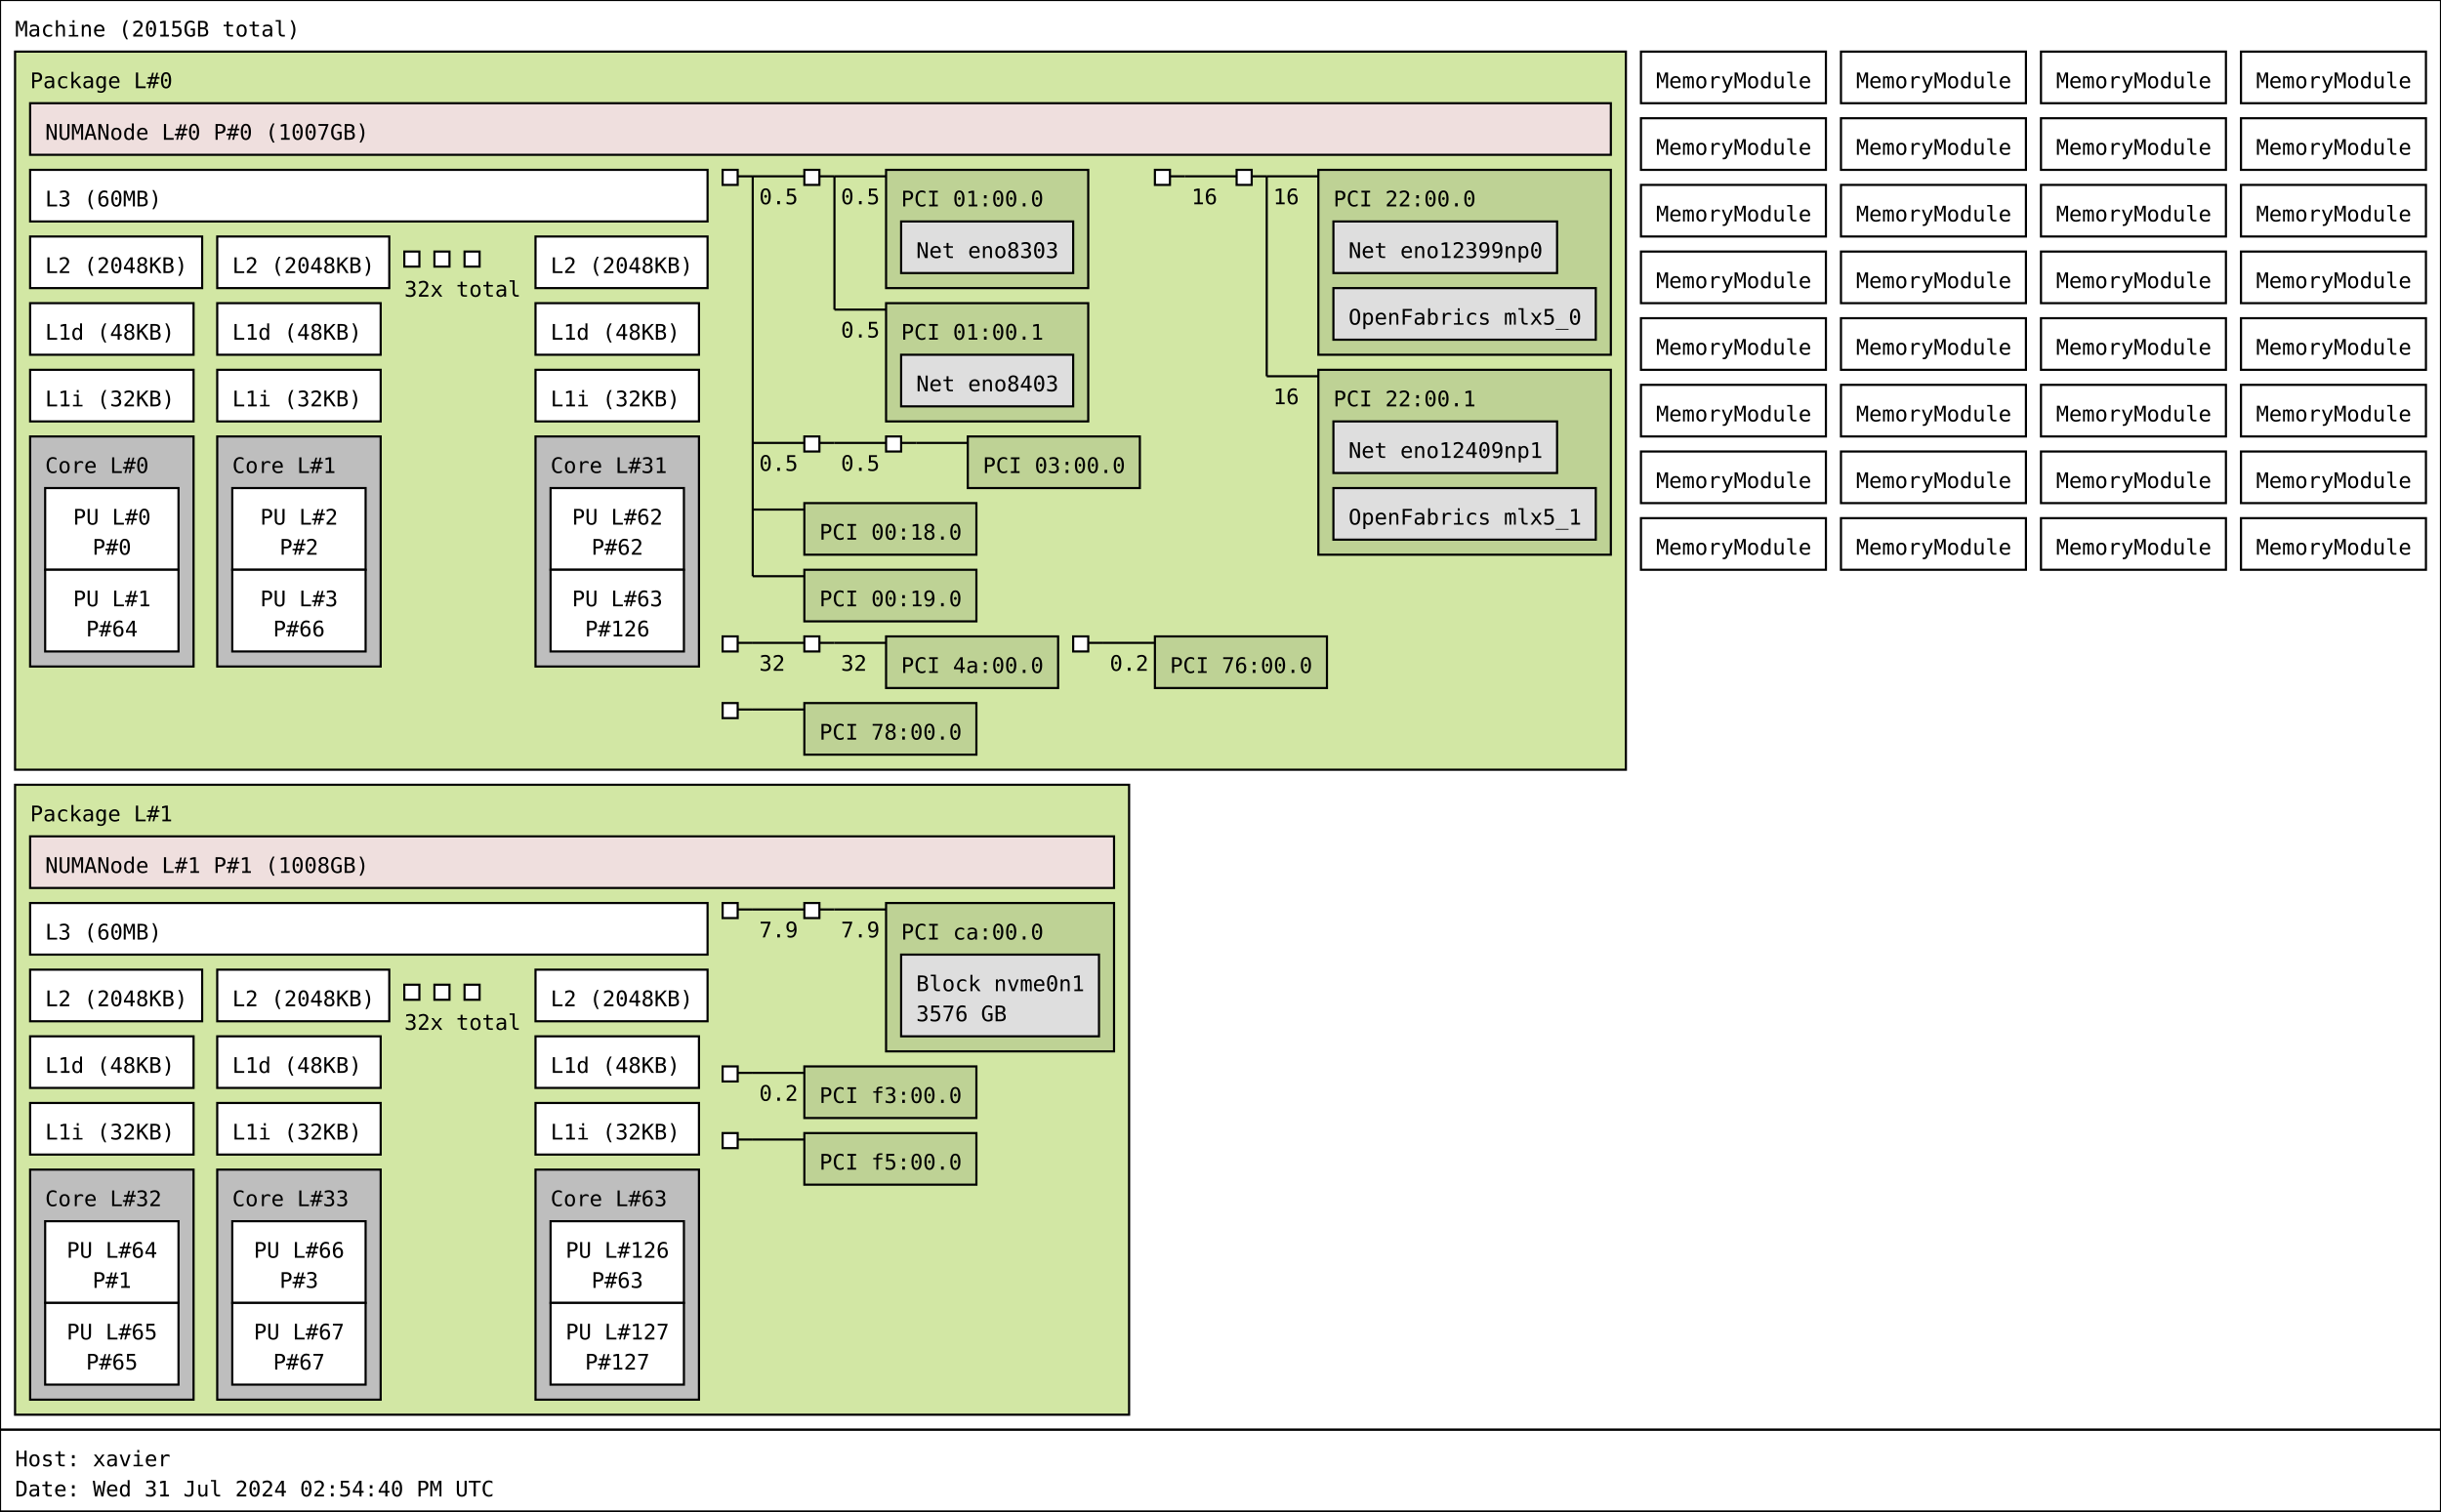
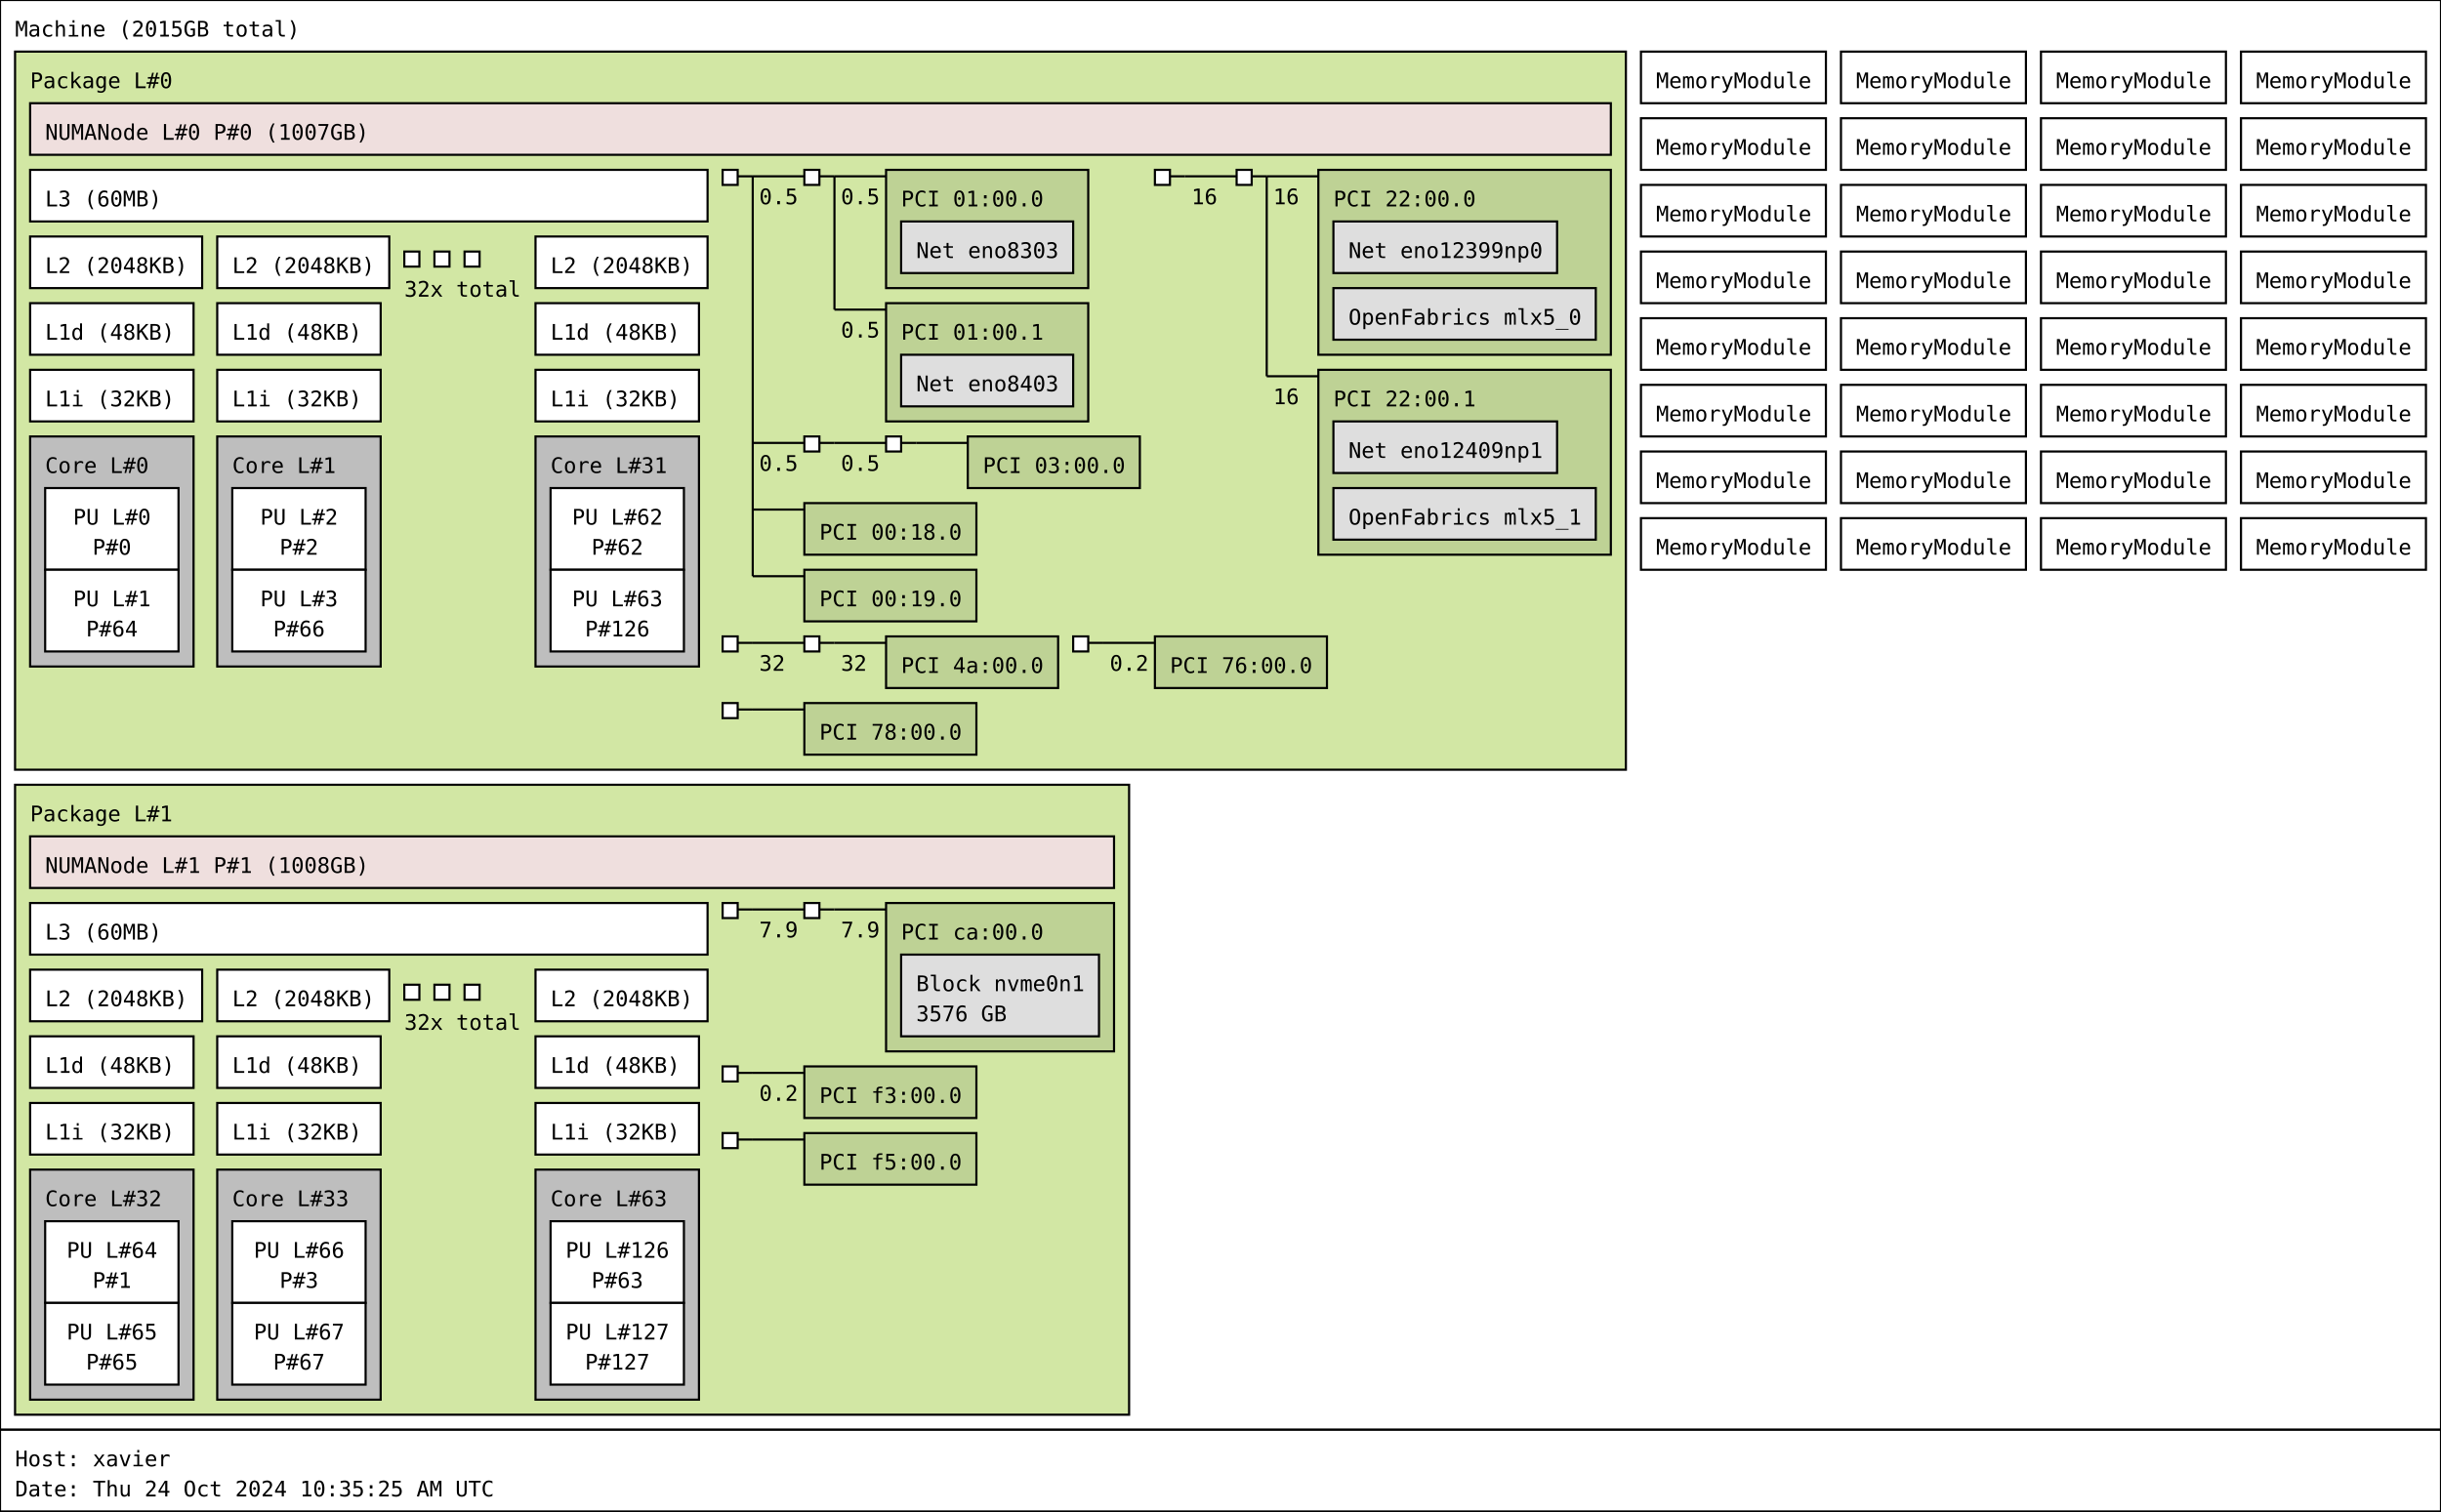
<svg xmlns="http://www.w3.org/2000/svg" width="1135px" height="703px" viewBox="0 0 1135px 703px" version="1.1">
  <rect id="Machine_0_rect" class="Machine" x="0" y="0" width="1135" height="665" fill="rgb(255,255,255)" stroke="rgb(0,0,0)" stroke-width="1" />
  <text id="Machine_0_text" class="Machine" font-family="Monospace" x="7" y="17" fill="rgb(0,0,0)" font-size="10px">Machine (2015GB total)</text>
  <rect id="Package_0_rect" class="Package" x="7" y="24" width="749" height="334" fill="rgb(210,231,164)" stroke="rgb(0,0,0)" stroke-width="1" />
  <text id="Package_0_text" class="Package" font-family="Monospace" x="14" y="41" fill="rgb(0,0,0)" font-size="10px">Package L#0</text>
  <rect id="L3_0_rect" class="L3" x="14" y="79" width="315" height="24" fill="rgb(255,255,255)" stroke="rgb(0,0,0)" stroke-width="1" />
  <text id="L3_0_text" class="L3" font-family="Monospace" x="21" y="96" fill="rgb(0,0,0)" font-size="10px">L3 (60MB)</text>
  <rect id="L2_0_rect" class="L2" x="14" y="110" width="80" height="24" fill="rgb(255,255,255)" stroke="rgb(0,0,0)" stroke-width="1" />
  <text id="L2_0_text" class="L2" font-family="Monospace" x="21" y="127" fill="rgb(0,0,0)" font-size="10px">L2 (2048KB)</text>
  <rect id="L1d_0_rect" class="L1d" x="14" y="141" width="76" height="24" fill="rgb(255,255,255)" stroke="rgb(0,0,0)" stroke-width="1" />
  <text id="L1d_0_text" class="L1d" font-family="Monospace" x="21" y="158" fill="rgb(0,0,0)" font-size="10px">L1d (48KB)</text>
  <rect id="L1i_0_rect" class="L1i" x="14" y="172" width="76" height="24" fill="rgb(255,255,255)" stroke="rgb(0,0,0)" stroke-width="1" />
  <text id="L1i_0_text" class="L1i" font-family="Monospace" x="21" y="189" fill="rgb(0,0,0)" font-size="10px">L1i (32KB)</text>
  <rect id="Core_0_rect" class="Core" x="14" y="203" width="76" height="107" fill="rgb(190,190,190)" stroke="rgb(0,0,0)" stroke-width="1" />
  <text id="Core_0_text" class="Core" font-family="Monospace" x="21" y="220" fill="rgb(0,0,0)" font-size="10px">Core L#0</text>
  <rect id="PU_0_rect" class="PU" x="21" y="227" width="62" height="38" fill="rgb(255,255,255)" stroke="rgb(0,0,0)" stroke-width="1" />
  <text id="PU_0_text" class="PU" font-family="Monospace" x="34" y="244" fill="rgb(0,0,0)" font-size="10px">PU L#0</text>
  <text id="PU_0_text_1" class="PU" font-family="Monospace" x="43" y="258" fill="rgb(0,0,0)" font-size="10px">P#0</text>
  <rect id="PU_1_rect" class="PU" x="21" y="265" width="62" height="38" fill="rgb(255,255,255)" stroke="rgb(0,0,0)" stroke-width="1" />
  <text id="PU_1_text" class="PU" font-family="Monospace" x="34" y="282" fill="rgb(0,0,0)" font-size="10px">PU L#1</text>
  <text id="PU_1_text_1" class="PU" font-family="Monospace" x="40" y="296" fill="rgb(0,0,0)" font-size="10px">P#64</text>
  <rect id="L2_1_rect" class="L2" x="101" y="110" width="80" height="24" fill="rgb(255,255,255)" stroke="rgb(0,0,0)" stroke-width="1" />
  <text id="L2_1_text" class="L2" font-family="Monospace" x="108" y="127" fill="rgb(0,0,0)" font-size="10px">L2 (2048KB)</text>
  <rect id="L1d_1_rect" class="L1d" x="101" y="141" width="76" height="24" fill="rgb(255,255,255)" stroke="rgb(0,0,0)" stroke-width="1" />
  <text id="L1d_1_text" class="L1d" font-family="Monospace" x="108" y="158" fill="rgb(0,0,0)" font-size="10px">L1d (48KB)</text>
  <rect id="L1i_1_rect" class="L1i" x="101" y="172" width="76" height="24" fill="rgb(255,255,255)" stroke="rgb(0,0,0)" stroke-width="1" />
  <text id="L1i_1_text" class="L1i" font-family="Monospace" x="108" y="189" fill="rgb(0,0,0)" font-size="10px">L1i (32KB)</text>
  <rect id="Core_1_rect" class="Core" x="101" y="203" width="76" height="107" fill="rgb(190,190,190)" stroke="rgb(0,0,0)" stroke-width="1" />
  <text id="Core_1_text" class="Core" font-family="Monospace" x="108" y="220" fill="rgb(0,0,0)" font-size="10px">Core L#1</text>
  <rect id="PU_2_rect" class="PU" x="108" y="227" width="62" height="38" fill="rgb(255,255,255)" stroke="rgb(0,0,0)" stroke-width="1" />
  <text id="PU_2_text" class="PU" font-family="Monospace" x="121" y="244" fill="rgb(0,0,0)" font-size="10px">PU L#2</text>
  <text id="PU_2_text_1" class="PU" font-family="Monospace" x="130" y="258" fill="rgb(0,0,0)" font-size="10px">P#2</text>
  <rect id="PU_3_rect" class="PU" x="108" y="265" width="62" height="38" fill="rgb(255,255,255)" stroke="rgb(0,0,0)" stroke-width="1" />
  <text id="PU_3_text" class="PU" font-family="Monospace" x="121" y="282" fill="rgb(0,0,0)" font-size="10px">PU L#3</text>
  <text id="PU_3_text_1" class="PU" font-family="Monospace" x="127" y="296" fill="rgb(0,0,0)" font-size="10px">P#66</text>
  <rect id="L2_2_rect" class="L2" x="188" y="117" width="7" height="7" fill="rgb(255,255,255)" stroke="rgb(0,0,0)" stroke-width="1" />
  <rect id="L2_2_rect" class="L2" x="202" y="117" width="7" height="7" fill="rgb(255,255,255)" stroke="rgb(0,0,0)" stroke-width="1" />
  <rect id="L2_2_rect" class="L2" x="216" y="117" width="7" height="7" fill="rgb(255,255,255)" stroke="rgb(0,0,0)" stroke-width="1" />
  <text id="L2_2_text" class="L2" font-family="Monospace" x="188" y="138" fill="rgb(0,0,0)" font-size="10px">32x total</text>
  <rect id="L2_31_rect" class="L2" x="249" y="110" width="80" height="24" fill="rgb(255,255,255)" stroke="rgb(0,0,0)" stroke-width="1" />
  <text id="L2_31_text" class="L2" font-family="Monospace" x="256" y="127" fill="rgb(0,0,0)" font-size="10px">L2 (2048KB)</text>
  <rect id="L1d_31_rect" class="L1d" x="249" y="141" width="76" height="24" fill="rgb(255,255,255)" stroke="rgb(0,0,0)" stroke-width="1" />
  <text id="L1d_31_text" class="L1d" font-family="Monospace" x="256" y="158" fill="rgb(0,0,0)" font-size="10px">L1d (48KB)</text>
  <rect id="L1i_31_rect" class="L1i" x="249" y="172" width="76" height="24" fill="rgb(255,255,255)" stroke="rgb(0,0,0)" stroke-width="1" />
  <text id="L1i_31_text" class="L1i" font-family="Monospace" x="256" y="189" fill="rgb(0,0,0)" font-size="10px">L1i (32KB)</text>
  <rect id="Core_31_rect" class="Core" x="249" y="203" width="76" height="107" fill="rgb(190,190,190)" stroke="rgb(0,0,0)" stroke-width="1" />
  <text id="Core_31_text" class="Core" font-family="Monospace" x="256" y="220" fill="rgb(0,0,0)" font-size="10px">Core L#31</text>
  <rect id="PU_62_rect" class="PU" x="256" y="227" width="62" height="38" fill="rgb(255,255,255)" stroke="rgb(0,0,0)" stroke-width="1" />
  <text id="PU_62_text" class="PU" font-family="Monospace" x="266" y="244" fill="rgb(0,0,0)" font-size="10px">PU L#62</text>
  <text id="PU_62_text_1" class="PU" font-family="Monospace" x="275" y="258" fill="rgb(0,0,0)" font-size="10px">P#62</text>
  <rect id="PU_63_rect" class="PU" x="256" y="265" width="62" height="38" fill="rgb(255,255,255)" stroke="rgb(0,0,0)" stroke-width="1" />
  <text id="PU_63_text" class="PU" font-family="Monospace" x="266" y="282" fill="rgb(0,0,0)" font-size="10px">PU L#63</text>
  <text id="PU_63_text_1" class="PU" font-family="Monospace" x="272" y="296" fill="rgb(0,0,0)" font-size="10px">P#126</text>
  <rect id="NUMANode_0_rect" class="NUMANode" x="14" y="48" width="735" height="24" fill="rgb(239,223,222)" stroke="rgb(0,0,0)" stroke-width="1" />
  <text id="NUMANode_0_text" class="NUMANode" font-family="Monospace" x="21" y="65" fill="rgb(0,0,0)" font-size="10px">NUMANode L#0 P#0 (1007GB)</text>
  <rect id="HostBridge_0_rect" class="HostBridge" x="336" y="79" width="7" height="7" fill="rgb(255,255,255)" stroke="rgb(0,0,0)" stroke-width="1" />
  <line id="HostBridge_0_line" class="HostBridge" x1="343" y1="82" x2="350" y2="82" stroke="rgb(0,0,0)" stroke-width="1" />
  <line id="HostBridge_0_line_2" class="HostBridge" x1="350" y1="82" x2="374" y2="82" stroke="rgb(0,0,0)" stroke-width="1" />
  <text id="HostBridge_0_text_2" class="HostBridge" font-family="Monospace" x="353" y="95" fill="rgb(0,0,0)" font-size="10px">0.5</text>
  <line id="HostBridge_0_line_3" class="HostBridge" x1="350" y1="206" x2="374" y2="206" stroke="rgb(0,0,0)" stroke-width="1" />
  <text id="HostBridge_0_text_3" class="HostBridge" font-family="Monospace" x="353" y="219" fill="rgb(0,0,0)" font-size="10px">0.5</text>
  <line id="HostBridge_0_line_4" class="HostBridge" x1="350" y1="237" x2="374" y2="237" stroke="rgb(0,0,0)" stroke-width="1" />
  <line id="HostBridge_0_line_5" class="HostBridge" x1="350" y1="268" x2="374" y2="268" stroke="rgb(0,0,0)" stroke-width="1" />
  <line id="HostBridge_0_line_1" class="HostBridge" x1="350" y1="82" x2="350" y2="268" stroke="rgb(0,0,0)" stroke-width="1" />
  <rect id="PCIBridge_1_rect" class="PCIBridge" x="374" y="79" width="7" height="7" fill="rgb(255,255,255)" stroke="rgb(0,0,0)" stroke-width="1" />
  <line id="PCIBridge_1_line" class="PCIBridge" x1="381" y1="82" x2="388" y2="82" stroke="rgb(0,0,0)" stroke-width="1" />
  <line id="PCIBridge_1_line_2" class="PCIBridge" x1="388" y1="82" x2="412" y2="82" stroke="rgb(0,0,0)" stroke-width="1" />
  <text id="PCIBridge_1_text_2" class="PCIBridge" font-family="Monospace" x="391" y="95" fill="rgb(0,0,0)" font-size="10px">0.5</text>
  <line id="PCIBridge_1_line_3" class="PCIBridge" x1="388" y1="144" x2="412" y2="144" stroke="rgb(0,0,0)" stroke-width="1" />
  <text id="PCIBridge_1_text_3" class="PCIBridge" font-family="Monospace" x="391" y="157" fill="rgb(0,0,0)" font-size="10px">0.5</text>
  <line id="PCIBridge_1_line_1" class="PCIBridge" x1="388" y1="82" x2="388" y2="144" stroke="rgb(0,0,0)" stroke-width="1" />
  <rect id="PCI_0_rect" class="PCI" x="412" y="79" width="94" height="55" fill="rgb(190,210,149)" stroke="rgb(0,0,0)" stroke-width="1" />
  <text id="PCI_0_text" class="PCI" font-family="Monospace" x="419" y="96" fill="rgb(0,0,0)" font-size="10px">PCI 01:00.0</text>
  <rect id="Net_0_rect" class="Net" x="419" y="103" width="80" height="24" fill="rgb(222,222,222)" stroke="rgb(0,0,0)" stroke-width="1" />
  <text id="Net_0_text" class="Net" font-family="Monospace" x="426" y="120" fill="rgb(0,0,0)" font-size="10px">Net eno8303</text>
  <rect id="PCI_1_rect" class="PCI" x="412" y="141" width="94" height="55" fill="rgb(190,210,149)" stroke="rgb(0,0,0)" stroke-width="1" />
  <text id="PCI_1_text" class="PCI" font-family="Monospace" x="419" y="158" fill="rgb(0,0,0)" font-size="10px">PCI 01:00.1</text>
  <rect id="Net_1_rect" class="Net" x="419" y="165" width="80" height="24" fill="rgb(222,222,222)" stroke="rgb(0,0,0)" stroke-width="1" />
  <text id="Net_1_text" class="Net" font-family="Monospace" x="426" y="182" fill="rgb(0,0,0)" font-size="10px">Net eno8403</text>
  <rect id="PCIBridge_2_rect" class="PCIBridge" x="374" y="203" width="7" height="7" fill="rgb(255,255,255)" stroke="rgb(0,0,0)" stroke-width="1" />
  <line id="PCIBridge_2_line" class="PCIBridge" x1="381" y1="206" x2="388" y2="206" stroke="rgb(0,0,0)" stroke-width="1" />
  <line id="PCIBridge_2_line_2" class="PCIBridge" x1="388" y1="206" x2="412" y2="206" stroke="rgb(0,0,0)" stroke-width="1" />
  <text id="PCIBridge_2_text_2" class="PCIBridge" font-family="Monospace" x="391" y="219" fill="rgb(0,0,0)" font-size="10px">0.5</text>
  <line id="PCIBridge_2_line_1" class="PCIBridge" x1="388" y1="206" x2="388" y2="206" stroke="rgb(0,0,0)" stroke-width="1" />
  <rect id="PCIBridge_3_rect" class="PCIBridge" x="412" y="203" width="7" height="7" fill="rgb(255,255,255)" stroke="rgb(0,0,0)" stroke-width="1" />
  <line id="PCIBridge_3_line" class="PCIBridge" x1="419" y1="206" x2="426" y2="206" stroke="rgb(0,0,0)" stroke-width="1" />
  <line id="PCIBridge_3_line_2" class="PCIBridge" x1="426" y1="206" x2="450" y2="206" stroke="rgb(0,0,0)" stroke-width="1" />
  <line id="PCIBridge_3_line_1" class="PCIBridge" x1="426" y1="206" x2="426" y2="206" stroke="rgb(0,0,0)" stroke-width="1" />
  <rect id="PCI_2_rect" class="PCI" x="450" y="203" width="80" height="24" fill="rgb(190,210,149)" stroke="rgb(0,0,0)" stroke-width="1" />
  <text id="PCI_2_text" class="PCI" font-family="Monospace" x="457" y="220" fill="rgb(0,0,0)" font-size="10px">PCI 03:00.0</text>
  <rect id="PCI_3_rect" class="PCI" x="374" y="234" width="80" height="24" fill="rgb(190,210,149)" stroke="rgb(0,0,0)" stroke-width="1" />
  <text id="PCI_3_text" class="PCI" font-family="Monospace" x="381" y="251" fill="rgb(0,0,0)" font-size="10px">PCI 00:18.0</text>
  <rect id="PCI_4_rect" class="PCI" x="374" y="265" width="80" height="24" fill="rgb(190,210,149)" stroke="rgb(0,0,0)" stroke-width="1" />
  <text id="PCI_4_text" class="PCI" font-family="Monospace" x="381" y="282" fill="rgb(0,0,0)" font-size="10px">PCI 00:19.0</text>
  <rect id="HostBridge_4_rect" class="HostBridge" x="537" y="79" width="7" height="7" fill="rgb(255,255,255)" stroke="rgb(0,0,0)" stroke-width="1" />
  <line id="HostBridge_4_line" class="HostBridge" x1="544" y1="82" x2="551" y2="82" stroke="rgb(0,0,0)" stroke-width="1" />
  <line id="HostBridge_4_line_2" class="HostBridge" x1="551" y1="82" x2="575" y2="82" stroke="rgb(0,0,0)" stroke-width="1" />
  <text id="HostBridge_4_text_2" class="HostBridge" font-family="Monospace" x="554" y="95" fill="rgb(0,0,0)" font-size="10px">16</text>
  <line id="HostBridge_4_line_1" class="HostBridge" x1="551" y1="82" x2="551" y2="82" stroke="rgb(0,0,0)" stroke-width="1" />
  <rect id="PCIBridge_5_rect" class="PCIBridge" x="575" y="79" width="7" height="7" fill="rgb(255,255,255)" stroke="rgb(0,0,0)" stroke-width="1" />
  <line id="PCIBridge_5_line" class="PCIBridge" x1="582" y1="82" x2="589" y2="82" stroke="rgb(0,0,0)" stroke-width="1" />
  <line id="PCIBridge_5_line_2" class="PCIBridge" x1="589" y1="82" x2="613" y2="82" stroke="rgb(0,0,0)" stroke-width="1" />
  <text id="PCIBridge_5_text_2" class="PCIBridge" font-family="Monospace" x="592" y="95" fill="rgb(0,0,0)" font-size="10px">16</text>
  <line id="PCIBridge_5_line_3" class="PCIBridge" x1="589" y1="175" x2="613" y2="175" stroke="rgb(0,0,0)" stroke-width="1" />
  <text id="PCIBridge_5_text_3" class="PCIBridge" font-family="Monospace" x="592" y="188" fill="rgb(0,0,0)" font-size="10px">16</text>
  <line id="PCIBridge_5_line_1" class="PCIBridge" x1="589" y1="82" x2="589" y2="175" stroke="rgb(0,0,0)" stroke-width="1" />
  <rect id="PCI_5_rect" class="PCI" x="613" y="79" width="136" height="86" fill="rgb(190,210,149)" stroke="rgb(0,0,0)" stroke-width="1" />
  <text id="PCI_5_text" class="PCI" font-family="Monospace" x="620" y="96" fill="rgb(0,0,0)" font-size="10px">PCI 22:00.0</text>
  <rect id="Net_2_rect" class="Net" x="620" y="103" width="104" height="24" fill="rgb(222,222,222)" stroke="rgb(0,0,0)" stroke-width="1" />
  <text id="Net_2_text" class="Net" font-family="Monospace" x="627" y="120" fill="rgb(0,0,0)" font-size="10px">Net eno12399np0</text>
  <rect id="OpenFabrics_3_rect" class="OpenFabrics" x="620" y="134" width="122" height="24" fill="rgb(222,222,222)" stroke="rgb(0,0,0)" stroke-width="1" />
  <text id="OpenFabrics_3_text" class="OpenFabrics" font-family="Monospace" x="627" y="151" fill="rgb(0,0,0)" font-size="10px">OpenFabrics mlx5_0</text>
  <rect id="PCI_6_rect" class="PCI" x="613" y="172" width="136" height="86" fill="rgb(190,210,149)" stroke="rgb(0,0,0)" stroke-width="1" />
  <text id="PCI_6_text" class="PCI" font-family="Monospace" x="620" y="189" fill="rgb(0,0,0)" font-size="10px">PCI 22:00.1</text>
  <rect id="Net_4_rect" class="Net" x="620" y="196" width="104" height="24" fill="rgb(222,222,222)" stroke="rgb(0,0,0)" stroke-width="1" />
  <text id="Net_4_text" class="Net" font-family="Monospace" x="627" y="213" fill="rgb(0,0,0)" font-size="10px">Net eno12409np1</text>
  <rect id="OpenFabrics_5_rect" class="OpenFabrics" x="620" y="227" width="122" height="24" fill="rgb(222,222,222)" stroke="rgb(0,0,0)" stroke-width="1" />
  <text id="OpenFabrics_5_text" class="OpenFabrics" font-family="Monospace" x="627" y="244" fill="rgb(0,0,0)" font-size="10px">OpenFabrics mlx5_1</text>
  <rect id="HostBridge_6_rect" class="HostBridge" x="336" y="296" width="7" height="7" fill="rgb(255,255,255)" stroke="rgb(0,0,0)" stroke-width="1" />
  <line id="HostBridge_6_line" class="HostBridge" x1="343" y1="299" x2="350" y2="299" stroke="rgb(0,0,0)" stroke-width="1" />
  <line id="HostBridge_6_line_2" class="HostBridge" x1="350" y1="299" x2="374" y2="299" stroke="rgb(0,0,0)" stroke-width="1" />
  <text id="HostBridge_6_text_2" class="HostBridge" font-family="Monospace" x="353" y="312" fill="rgb(0,0,0)" font-size="10px">32</text>
  <line id="HostBridge_6_line_1" class="HostBridge" x1="350" y1="299" x2="350" y2="299" stroke="rgb(0,0,0)" stroke-width="1" />
  <rect id="PCIBridge_7_rect" class="PCIBridge" x="374" y="296" width="7" height="7" fill="rgb(255,255,255)" stroke="rgb(0,0,0)" stroke-width="1" />
  <line id="PCIBridge_7_line" class="PCIBridge" x1="381" y1="299" x2="388" y2="299" stroke="rgb(0,0,0)" stroke-width="1" />
  <line id="PCIBridge_7_line_2" class="PCIBridge" x1="388" y1="299" x2="412" y2="299" stroke="rgb(0,0,0)" stroke-width="1" />
  <text id="PCIBridge_7_text_2" class="PCIBridge" font-family="Monospace" x="391" y="312" fill="rgb(0,0,0)" font-size="10px">32</text>
  <line id="PCIBridge_7_line_1" class="PCIBridge" x1="388" y1="299" x2="388" y2="299" stroke="rgb(0,0,0)" stroke-width="1" />
  <rect id="PCI_7_rect" class="PCI" x="412" y="296" width="80" height="24" fill="rgb(190,210,149)" stroke="rgb(0,0,0)" stroke-width="1" />
  <text id="PCI_7_text" class="PCI" font-family="Monospace" x="419" y="313" fill="rgb(0,0,0)" font-size="10px">PCI 4a:00.0</text>
  <rect id="HostBridge_8_rect" class="HostBridge" x="499" y="296" width="7" height="7" fill="rgb(255,255,255)" stroke="rgb(0,0,0)" stroke-width="1" />
  <line id="HostBridge_8_line" class="HostBridge" x1="506" y1="299" x2="513" y2="299" stroke="rgb(0,0,0)" stroke-width="1" />
  <line id="HostBridge_8_line_2" class="HostBridge" x1="513" y1="299" x2="537" y2="299" stroke="rgb(0,0,0)" stroke-width="1" />
  <text id="HostBridge_8_text_2" class="HostBridge" font-family="Monospace" x="516" y="312" fill="rgb(0,0,0)" font-size="10px">0.2</text>
  <line id="HostBridge_8_line_1" class="HostBridge" x1="513" y1="299" x2="513" y2="299" stroke="rgb(0,0,0)" stroke-width="1" />
  <rect id="PCI_8_rect" class="PCI" x="537" y="296" width="80" height="24" fill="rgb(190,210,149)" stroke="rgb(0,0,0)" stroke-width="1" />
  <text id="PCI_8_text" class="PCI" font-family="Monospace" x="544" y="313" fill="rgb(0,0,0)" font-size="10px">PCI 76:00.0</text>
  <rect id="HostBridge_9_rect" class="HostBridge" x="336" y="327" width="7" height="7" fill="rgb(255,255,255)" stroke="rgb(0,0,0)" stroke-width="1" />
  <line id="HostBridge_9_line" class="HostBridge" x1="343" y1="330" x2="350" y2="330" stroke="rgb(0,0,0)" stroke-width="1" />
  <line id="HostBridge_9_line_2" class="HostBridge" x1="350" y1="330" x2="374" y2="330" stroke="rgb(0,0,0)" stroke-width="1" />
  <line id="HostBridge_9_line_1" class="HostBridge" x1="350" y1="330" x2="350" y2="330" stroke="rgb(0,0,0)" stroke-width="1" />
  <rect id="PCI_9_rect" class="PCI" x="374" y="327" width="80" height="24" fill="rgb(190,210,149)" stroke="rgb(0,0,0)" stroke-width="1" />
  <text id="PCI_9_text" class="PCI" font-family="Monospace" x="381" y="344" fill="rgb(0,0,0)" font-size="10px">PCI 78:00.0</text>
  <rect id="Package_1_rect" class="Package" x="7" y="365" width="518" height="293" fill="rgb(210,231,164)" stroke="rgb(0,0,0)" stroke-width="1" />
  <text id="Package_1_text" class="Package" font-family="Monospace" x="14" y="382" fill="rgb(0,0,0)" font-size="10px">Package L#1</text>
  <rect id="L3_1_rect" class="L3" x="14" y="420" width="315" height="24" fill="rgb(255,255,255)" stroke="rgb(0,0,0)" stroke-width="1" />
  <text id="L3_1_text" class="L3" font-family="Monospace" x="21" y="437" fill="rgb(0,0,0)" font-size="10px">L3 (60MB)</text>
  <rect id="L2_32_rect" class="L2" x="14" y="451" width="80" height="24" fill="rgb(255,255,255)" stroke="rgb(0,0,0)" stroke-width="1" />
  <text id="L2_32_text" class="L2" font-family="Monospace" x="21" y="468" fill="rgb(0,0,0)" font-size="10px">L2 (2048KB)</text>
  <rect id="L1d_32_rect" class="L1d" x="14" y="482" width="76" height="24" fill="rgb(255,255,255)" stroke="rgb(0,0,0)" stroke-width="1" />
  <text id="L1d_32_text" class="L1d" font-family="Monospace" x="21" y="499" fill="rgb(0,0,0)" font-size="10px">L1d (48KB)</text>
  <rect id="L1i_32_rect" class="L1i" x="14" y="513" width="76" height="24" fill="rgb(255,255,255)" stroke="rgb(0,0,0)" stroke-width="1" />
  <text id="L1i_32_text" class="L1i" font-family="Monospace" x="21" y="530" fill="rgb(0,0,0)" font-size="10px">L1i (32KB)</text>
  <rect id="Core_32_rect" class="Core" x="14" y="544" width="76" height="107" fill="rgb(190,190,190)" stroke="rgb(0,0,0)" stroke-width="1" />
  <text id="Core_32_text" class="Core" font-family="Monospace" x="21" y="561" fill="rgb(0,0,0)" font-size="10px">Core L#32</text>
  <rect id="PU_64_rect" class="PU" x="21" y="568" width="62" height="38" fill="rgb(255,255,255)" stroke="rgb(0,0,0)" stroke-width="1" />
  <text id="PU_64_text" class="PU" font-family="Monospace" x="31" y="585" fill="rgb(0,0,0)" font-size="10px">PU L#64</text>
  <text id="PU_64_text_1" class="PU" font-family="Monospace" x="43" y="599" fill="rgb(0,0,0)" font-size="10px">P#1</text>
  <rect id="PU_65_rect" class="PU" x="21" y="606" width="62" height="38" fill="rgb(255,255,255)" stroke="rgb(0,0,0)" stroke-width="1" />
  <text id="PU_65_text" class="PU" font-family="Monospace" x="31" y="623" fill="rgb(0,0,0)" font-size="10px">PU L#65</text>
  <text id="PU_65_text_1" class="PU" font-family="Monospace" x="40" y="637" fill="rgb(0,0,0)" font-size="10px">P#65</text>
  <rect id="L2_33_rect" class="L2" x="101" y="451" width="80" height="24" fill="rgb(255,255,255)" stroke="rgb(0,0,0)" stroke-width="1" />
  <text id="L2_33_text" class="L2" font-family="Monospace" x="108" y="468" fill="rgb(0,0,0)" font-size="10px">L2 (2048KB)</text>
  <rect id="L1d_33_rect" class="L1d" x="101" y="482" width="76" height="24" fill="rgb(255,255,255)" stroke="rgb(0,0,0)" stroke-width="1" />
  <text id="L1d_33_text" class="L1d" font-family="Monospace" x="108" y="499" fill="rgb(0,0,0)" font-size="10px">L1d (48KB)</text>
  <rect id="L1i_33_rect" class="L1i" x="101" y="513" width="76" height="24" fill="rgb(255,255,255)" stroke="rgb(0,0,0)" stroke-width="1" />
  <text id="L1i_33_text" class="L1i" font-family="Monospace" x="108" y="530" fill="rgb(0,0,0)" font-size="10px">L1i (32KB)</text>
  <rect id="Core_33_rect" class="Core" x="101" y="544" width="76" height="107" fill="rgb(190,190,190)" stroke="rgb(0,0,0)" stroke-width="1" />
  <text id="Core_33_text" class="Core" font-family="Monospace" x="108" y="561" fill="rgb(0,0,0)" font-size="10px">Core L#33</text>
  <rect id="PU_66_rect" class="PU" x="108" y="568" width="62" height="38" fill="rgb(255,255,255)" stroke="rgb(0,0,0)" stroke-width="1" />
  <text id="PU_66_text" class="PU" font-family="Monospace" x="118" y="585" fill="rgb(0,0,0)" font-size="10px">PU L#66</text>
  <text id="PU_66_text_1" class="PU" font-family="Monospace" x="130" y="599" fill="rgb(0,0,0)" font-size="10px">P#3</text>
  <rect id="PU_67_rect" class="PU" x="108" y="606" width="62" height="38" fill="rgb(255,255,255)" stroke="rgb(0,0,0)" stroke-width="1" />
  <text id="PU_67_text" class="PU" font-family="Monospace" x="118" y="623" fill="rgb(0,0,0)" font-size="10px">PU L#67</text>
  <text id="PU_67_text_1" class="PU" font-family="Monospace" x="127" y="637" fill="rgb(0,0,0)" font-size="10px">P#67</text>
  <rect id="L2_34_rect" class="L2" x="188" y="458" width="7" height="7" fill="rgb(255,255,255)" stroke="rgb(0,0,0)" stroke-width="1" />
  <rect id="L2_34_rect" class="L2" x="202" y="458" width="7" height="7" fill="rgb(255,255,255)" stroke="rgb(0,0,0)" stroke-width="1" />
  <rect id="L2_34_rect" class="L2" x="216" y="458" width="7" height="7" fill="rgb(255,255,255)" stroke="rgb(0,0,0)" stroke-width="1" />
  <text id="L2_34_text" class="L2" font-family="Monospace" x="188" y="479" fill="rgb(0,0,0)" font-size="10px">32x total</text>
  <rect id="L2_63_rect" class="L2" x="249" y="451" width="80" height="24" fill="rgb(255,255,255)" stroke="rgb(0,0,0)" stroke-width="1" />
  <text id="L2_63_text" class="L2" font-family="Monospace" x="256" y="468" fill="rgb(0,0,0)" font-size="10px">L2 (2048KB)</text>
  <rect id="L1d_63_rect" class="L1d" x="249" y="482" width="76" height="24" fill="rgb(255,255,255)" stroke="rgb(0,0,0)" stroke-width="1" />
  <text id="L1d_63_text" class="L1d" font-family="Monospace" x="256" y="499" fill="rgb(0,0,0)" font-size="10px">L1d (48KB)</text>
  <rect id="L1i_63_rect" class="L1i" x="249" y="513" width="76" height="24" fill="rgb(255,255,255)" stroke="rgb(0,0,0)" stroke-width="1" />
  <text id="L1i_63_text" class="L1i" font-family="Monospace" x="256" y="530" fill="rgb(0,0,0)" font-size="10px">L1i (32KB)</text>
  <rect id="Core_63_rect" class="Core" x="249" y="544" width="76" height="107" fill="rgb(190,190,190)" stroke="rgb(0,0,0)" stroke-width="1" />
  <text id="Core_63_text" class="Core" font-family="Monospace" x="256" y="561" fill="rgb(0,0,0)" font-size="10px">Core L#63</text>
  <rect id="PU_126_rect" class="PU" x="256" y="568" width="62" height="38" fill="rgb(255,255,255)" stroke="rgb(0,0,0)" stroke-width="1" />
  <text id="PU_126_text" class="PU" font-family="Monospace" x="263" y="585" fill="rgb(0,0,0)" font-size="10px">PU L#126</text>
  <text id="PU_126_text_1" class="PU" font-family="Monospace" x="275" y="599" fill="rgb(0,0,0)" font-size="10px">P#63</text>
  <rect id="PU_127_rect" class="PU" x="256" y="606" width="62" height="38" fill="rgb(255,255,255)" stroke="rgb(0,0,0)" stroke-width="1" />
  <text id="PU_127_text" class="PU" font-family="Monospace" x="263" y="623" fill="rgb(0,0,0)" font-size="10px">PU L#127</text>
  <text id="PU_127_text_1" class="PU" font-family="Monospace" x="272" y="637" fill="rgb(0,0,0)" font-size="10px">P#127</text>
  <rect id="NUMANode_1_rect" class="NUMANode" x="14" y="389" width="504" height="24" fill="rgb(239,223,222)" stroke="rgb(0,0,0)" stroke-width="1" />
  <text id="NUMANode_1_text" class="NUMANode" font-family="Monospace" x="21" y="406" fill="rgb(0,0,0)" font-size="10px">NUMANode L#1 P#1 (1008GB)</text>
  <rect id="HostBridge_10_rect" class="HostBridge" x="336" y="420" width="7" height="7" fill="rgb(255,255,255)" stroke="rgb(0,0,0)" stroke-width="1" />
  <line id="HostBridge_10_line" class="HostBridge" x1="343" y1="423" x2="350" y2="423" stroke="rgb(0,0,0)" stroke-width="1" />
  <line id="HostBridge_10_line_2" class="HostBridge" x1="350" y1="423" x2="374" y2="423" stroke="rgb(0,0,0)" stroke-width="1" />
  <text id="HostBridge_10_text_2" class="HostBridge" font-family="Monospace" x="353" y="436" fill="rgb(0,0,0)" font-size="10px">7.9</text>
  <line id="HostBridge_10_line_1" class="HostBridge" x1="350" y1="423" x2="350" y2="423" stroke="rgb(0,0,0)" stroke-width="1" />
  <rect id="PCIBridge_11_rect" class="PCIBridge" x="374" y="420" width="7" height="7" fill="rgb(255,255,255)" stroke="rgb(0,0,0)" stroke-width="1" />
  <line id="PCIBridge_11_line" class="PCIBridge" x1="381" y1="423" x2="388" y2="423" stroke="rgb(0,0,0)" stroke-width="1" />
  <line id="PCIBridge_11_line_2" class="PCIBridge" x1="388" y1="423" x2="412" y2="423" stroke="rgb(0,0,0)" stroke-width="1" />
  <text id="PCIBridge_11_text_2" class="PCIBridge" font-family="Monospace" x="391" y="436" fill="rgb(0,0,0)" font-size="10px">7.9</text>
  <line id="PCIBridge_11_line_1" class="PCIBridge" x1="388" y1="423" x2="388" y2="423" stroke="rgb(0,0,0)" stroke-width="1" />
  <rect id="PCI_10_rect" class="PCI" x="412" y="420" width="106" height="69" fill="rgb(190,210,149)" stroke="rgb(0,0,0)" stroke-width="1" />
  <text id="PCI_10_text" class="PCI" font-family="Monospace" x="419" y="437" fill="rgb(0,0,0)" font-size="10px">PCI ca:00.0</text>
  <rect id="Block_6_rect" class="Block" x="419" y="444" width="92" height="38" fill="rgb(222,222,222)" stroke="rgb(0,0,0)" stroke-width="1" />
  <text id="Block_6_text" class="Block" font-family="Monospace" x="426" y="461" fill="rgb(0,0,0)" font-size="10px">Block nvme0n1</text>
  <text id="Block_6_text_1" class="Block" font-family="Monospace" x="426" y="475" fill="rgb(0,0,0)" font-size="10px">3576 GB</text>
  <rect id="HostBridge_12_rect" class="HostBridge" x="336" y="496" width="7" height="7" fill="rgb(255,255,255)" stroke="rgb(0,0,0)" stroke-width="1" />
  <line id="HostBridge_12_line" class="HostBridge" x1="343" y1="499" x2="350" y2="499" stroke="rgb(0,0,0)" stroke-width="1" />
  <line id="HostBridge_12_line_2" class="HostBridge" x1="350" y1="499" x2="374" y2="499" stroke="rgb(0,0,0)" stroke-width="1" />
  <text id="HostBridge_12_text_2" class="HostBridge" font-family="Monospace" x="353" y="512" fill="rgb(0,0,0)" font-size="10px">0.2</text>
  <line id="HostBridge_12_line_1" class="HostBridge" x1="350" y1="499" x2="350" y2="499" stroke="rgb(0,0,0)" stroke-width="1" />
  <rect id="PCI_11_rect" class="PCI" x="374" y="496" width="80" height="24" fill="rgb(190,210,149)" stroke="rgb(0,0,0)" stroke-width="1" />
  <text id="PCI_11_text" class="PCI" font-family="Monospace" x="381" y="513" fill="rgb(0,0,0)" font-size="10px">PCI f3:00.0</text>
  <rect id="HostBridge_13_rect" class="HostBridge" x="336" y="527" width="7" height="7" fill="rgb(255,255,255)" stroke="rgb(0,0,0)" stroke-width="1" />
  <line id="HostBridge_13_line" class="HostBridge" x1="343" y1="530" x2="350" y2="530" stroke="rgb(0,0,0)" stroke-width="1" />
  <line id="HostBridge_13_line_2" class="HostBridge" x1="350" y1="530" x2="374" y2="530" stroke="rgb(0,0,0)" stroke-width="1" />
  <line id="HostBridge_13_line_1" class="HostBridge" x1="350" y1="530" x2="350" y2="530" stroke="rgb(0,0,0)" stroke-width="1" />
  <rect id="PCI_12_rect" class="PCI" x="374" y="527" width="80" height="24" fill="rgb(190,210,149)" stroke="rgb(0,0,0)" stroke-width="1" />
  <text id="PCI_12_text" class="PCI" font-family="Monospace" x="381" y="544" fill="rgb(0,0,0)" font-size="10px">PCI f5:00.0</text>
  <rect id="Misc_0_rect" class="Misc" x="763" y="24" width="86" height="24" fill="rgb(255,255,255)" stroke="rgb(0,0,0)" stroke-width="1" />
  <text id="Misc_0_text" class="Misc" font-family="Monospace" x="770" y="41" fill="rgb(0,0,0)" font-size="10px">MemoryModule</text>
  <rect id="Misc_1_rect" class="Misc" x="856" y="24" width="86" height="24" fill="rgb(255,255,255)" stroke="rgb(0,0,0)" stroke-width="1" />
  <text id="Misc_1_text" class="Misc" font-family="Monospace" x="863" y="41" fill="rgb(0,0,0)" font-size="10px">MemoryModule</text>
  <rect id="Misc_2_rect" class="Misc" x="949" y="24" width="86" height="24" fill="rgb(255,255,255)" stroke="rgb(0,0,0)" stroke-width="1" />
  <text id="Misc_2_text" class="Misc" font-family="Monospace" x="956" y="41" fill="rgb(0,0,0)" font-size="10px">MemoryModule</text>
  <rect id="Misc_3_rect" class="Misc" x="1042" y="24" width="86" height="24" fill="rgb(255,255,255)" stroke="rgb(0,0,0)" stroke-width="1" />
  <text id="Misc_3_text" class="Misc" font-family="Monospace" x="1049" y="41" fill="rgb(0,0,0)" font-size="10px">MemoryModule</text>
  <rect id="Misc_4_rect" class="Misc" x="763" y="55" width="86" height="24" fill="rgb(255,255,255)" stroke="rgb(0,0,0)" stroke-width="1" />
  <text id="Misc_4_text" class="Misc" font-family="Monospace" x="770" y="72" fill="rgb(0,0,0)" font-size="10px">MemoryModule</text>
  <rect id="Misc_5_rect" class="Misc" x="856" y="55" width="86" height="24" fill="rgb(255,255,255)" stroke="rgb(0,0,0)" stroke-width="1" />
  <text id="Misc_5_text" class="Misc" font-family="Monospace" x="863" y="72" fill="rgb(0,0,0)" font-size="10px">MemoryModule</text>
  <rect id="Misc_6_rect" class="Misc" x="949" y="55" width="86" height="24" fill="rgb(255,255,255)" stroke="rgb(0,0,0)" stroke-width="1" />
  <text id="Misc_6_text" class="Misc" font-family="Monospace" x="956" y="72" fill="rgb(0,0,0)" font-size="10px">MemoryModule</text>
  <rect id="Misc_7_rect" class="Misc" x="1042" y="55" width="86" height="24" fill="rgb(255,255,255)" stroke="rgb(0,0,0)" stroke-width="1" />
  <text id="Misc_7_text" class="Misc" font-family="Monospace" x="1049" y="72" fill="rgb(0,0,0)" font-size="10px">MemoryModule</text>
  <rect id="Misc_8_rect" class="Misc" x="763" y="86" width="86" height="24" fill="rgb(255,255,255)" stroke="rgb(0,0,0)" stroke-width="1" />
  <text id="Misc_8_text" class="Misc" font-family="Monospace" x="770" y="103" fill="rgb(0,0,0)" font-size="10px">MemoryModule</text>
  <rect id="Misc_9_rect" class="Misc" x="856" y="86" width="86" height="24" fill="rgb(255,255,255)" stroke="rgb(0,0,0)" stroke-width="1" />
  <text id="Misc_9_text" class="Misc" font-family="Monospace" x="863" y="103" fill="rgb(0,0,0)" font-size="10px">MemoryModule</text>
  <rect id="Misc_10_rect" class="Misc" x="949" y="86" width="86" height="24" fill="rgb(255,255,255)" stroke="rgb(0,0,0)" stroke-width="1" />
  <text id="Misc_10_text" class="Misc" font-family="Monospace" x="956" y="103" fill="rgb(0,0,0)" font-size="10px">MemoryModule</text>
  <rect id="Misc_11_rect" class="Misc" x="1042" y="86" width="86" height="24" fill="rgb(255,255,255)" stroke="rgb(0,0,0)" stroke-width="1" />
  <text id="Misc_11_text" class="Misc" font-family="Monospace" x="1049" y="103" fill="rgb(0,0,0)" font-size="10px">MemoryModule</text>
  <rect id="Misc_12_rect" class="Misc" x="763" y="117" width="86" height="24" fill="rgb(255,255,255)" stroke="rgb(0,0,0)" stroke-width="1" />
  <text id="Misc_12_text" class="Misc" font-family="Monospace" x="770" y="134" fill="rgb(0,0,0)" font-size="10px">MemoryModule</text>
  <rect id="Misc_13_rect" class="Misc" x="856" y="117" width="86" height="24" fill="rgb(255,255,255)" stroke="rgb(0,0,0)" stroke-width="1" />
  <text id="Misc_13_text" class="Misc" font-family="Monospace" x="863" y="134" fill="rgb(0,0,0)" font-size="10px">MemoryModule</text>
  <rect id="Misc_14_rect" class="Misc" x="949" y="117" width="86" height="24" fill="rgb(255,255,255)" stroke="rgb(0,0,0)" stroke-width="1" />
  <text id="Misc_14_text" class="Misc" font-family="Monospace" x="956" y="134" fill="rgb(0,0,0)" font-size="10px">MemoryModule</text>
  <rect id="Misc_15_rect" class="Misc" x="1042" y="117" width="86" height="24" fill="rgb(255,255,255)" stroke="rgb(0,0,0)" stroke-width="1" />
  <text id="Misc_15_text" class="Misc" font-family="Monospace" x="1049" y="134" fill="rgb(0,0,0)" font-size="10px">MemoryModule</text>
  <rect id="Misc_16_rect" class="Misc" x="763" y="148" width="86" height="24" fill="rgb(255,255,255)" stroke="rgb(0,0,0)" stroke-width="1" />
  <text id="Misc_16_text" class="Misc" font-family="Monospace" x="770" y="165" fill="rgb(0,0,0)" font-size="10px">MemoryModule</text>
  <rect id="Misc_17_rect" class="Misc" x="856" y="148" width="86" height="24" fill="rgb(255,255,255)" stroke="rgb(0,0,0)" stroke-width="1" />
  <text id="Misc_17_text" class="Misc" font-family="Monospace" x="863" y="165" fill="rgb(0,0,0)" font-size="10px">MemoryModule</text>
  <rect id="Misc_18_rect" class="Misc" x="949" y="148" width="86" height="24" fill="rgb(255,255,255)" stroke="rgb(0,0,0)" stroke-width="1" />
  <text id="Misc_18_text" class="Misc" font-family="Monospace" x="956" y="165" fill="rgb(0,0,0)" font-size="10px">MemoryModule</text>
  <rect id="Misc_19_rect" class="Misc" x="1042" y="148" width="86" height="24" fill="rgb(255,255,255)" stroke="rgb(0,0,0)" stroke-width="1" />
  <text id="Misc_19_text" class="Misc" font-family="Monospace" x="1049" y="165" fill="rgb(0,0,0)" font-size="10px">MemoryModule</text>
  <rect id="Misc_20_rect" class="Misc" x="763" y="179" width="86" height="24" fill="rgb(255,255,255)" stroke="rgb(0,0,0)" stroke-width="1" />
  <text id="Misc_20_text" class="Misc" font-family="Monospace" x="770" y="196" fill="rgb(0,0,0)" font-size="10px">MemoryModule</text>
  <rect id="Misc_21_rect" class="Misc" x="856" y="179" width="86" height="24" fill="rgb(255,255,255)" stroke="rgb(0,0,0)" stroke-width="1" />
  <text id="Misc_21_text" class="Misc" font-family="Monospace" x="863" y="196" fill="rgb(0,0,0)" font-size="10px">MemoryModule</text>
  <rect id="Misc_22_rect" class="Misc" x="949" y="179" width="86" height="24" fill="rgb(255,255,255)" stroke="rgb(0,0,0)" stroke-width="1" />
  <text id="Misc_22_text" class="Misc" font-family="Monospace" x="956" y="196" fill="rgb(0,0,0)" font-size="10px">MemoryModule</text>
  <rect id="Misc_23_rect" class="Misc" x="1042" y="179" width="86" height="24" fill="rgb(255,255,255)" stroke="rgb(0,0,0)" stroke-width="1" />
  <text id="Misc_23_text" class="Misc" font-family="Monospace" x="1049" y="196" fill="rgb(0,0,0)" font-size="10px">MemoryModule</text>
  <rect id="Misc_24_rect" class="Misc" x="763" y="210" width="86" height="24" fill="rgb(255,255,255)" stroke="rgb(0,0,0)" stroke-width="1" />
  <text id="Misc_24_text" class="Misc" font-family="Monospace" x="770" y="227" fill="rgb(0,0,0)" font-size="10px">MemoryModule</text>
  <rect id="Misc_25_rect" class="Misc" x="856" y="210" width="86" height="24" fill="rgb(255,255,255)" stroke="rgb(0,0,0)" stroke-width="1" />
  <text id="Misc_25_text" class="Misc" font-family="Monospace" x="863" y="227" fill="rgb(0,0,0)" font-size="10px">MemoryModule</text>
  <rect id="Misc_26_rect" class="Misc" x="949" y="210" width="86" height="24" fill="rgb(255,255,255)" stroke="rgb(0,0,0)" stroke-width="1" />
  <text id="Misc_26_text" class="Misc" font-family="Monospace" x="956" y="227" fill="rgb(0,0,0)" font-size="10px">MemoryModule</text>
  <rect id="Misc_27_rect" class="Misc" x="1042" y="210" width="86" height="24" fill="rgb(255,255,255)" stroke="rgb(0,0,0)" stroke-width="1" />
  <text id="Misc_27_text" class="Misc" font-family="Monospace" x="1049" y="227" fill="rgb(0,0,0)" font-size="10px">MemoryModule</text>
  <rect id="Misc_28_rect" class="Misc" x="763" y="241" width="86" height="24" fill="rgb(255,255,255)" stroke="rgb(0,0,0)" stroke-width="1" />
  <text id="Misc_28_text" class="Misc" font-family="Monospace" x="770" y="258" fill="rgb(0,0,0)" font-size="10px">MemoryModule</text>
  <rect id="Misc_29_rect" class="Misc" x="856" y="241" width="86" height="24" fill="rgb(255,255,255)" stroke="rgb(0,0,0)" stroke-width="1" />
  <text id="Misc_29_text" class="Misc" font-family="Monospace" x="863" y="258" fill="rgb(0,0,0)" font-size="10px">MemoryModule</text>
  <rect id="Misc_30_rect" class="Misc" x="949" y="241" width="86" height="24" fill="rgb(255,255,255)" stroke="rgb(0,0,0)" stroke-width="1" />
  <text id="Misc_30_text" class="Misc" font-family="Monospace" x="956" y="258" fill="rgb(0,0,0)" font-size="10px">MemoryModule</text>
  <rect id="Misc_31_rect" class="Misc" x="1042" y="241" width="86" height="24" fill="rgb(255,255,255)" stroke="rgb(0,0,0)" stroke-width="1" />
  <text id="Misc_31_text" class="Misc" font-family="Monospace" x="1049" y="258" fill="rgb(0,0,0)" font-size="10px">MemoryModule</text>
  <rect id="anon_rect" x="0" y="665" width="1135" height="38" fill="rgb(255,255,255)" stroke="rgb(0,0,0)" stroke-width="1" />
  <text id="anon_text" font-family="Monospace" x="7" y="682" fill="rgb(0,0,0)" font-size="10px">Host: xavier</text>
-   <text id="anon_text_1" font-family="Monospace" x="7" y="696" fill="rgb(0,0,0)" font-size="10px">Date: Wed 31 Jul 2024 02:54:40 PM UTC</text>
+   <text id="anon_text_1" font-family="Monospace" x="7" y="696" fill="rgb(0,0,0)" font-size="10px">Date: Thu 24 Oct 2024 10:35:25 AM UTC</text>
</svg>
